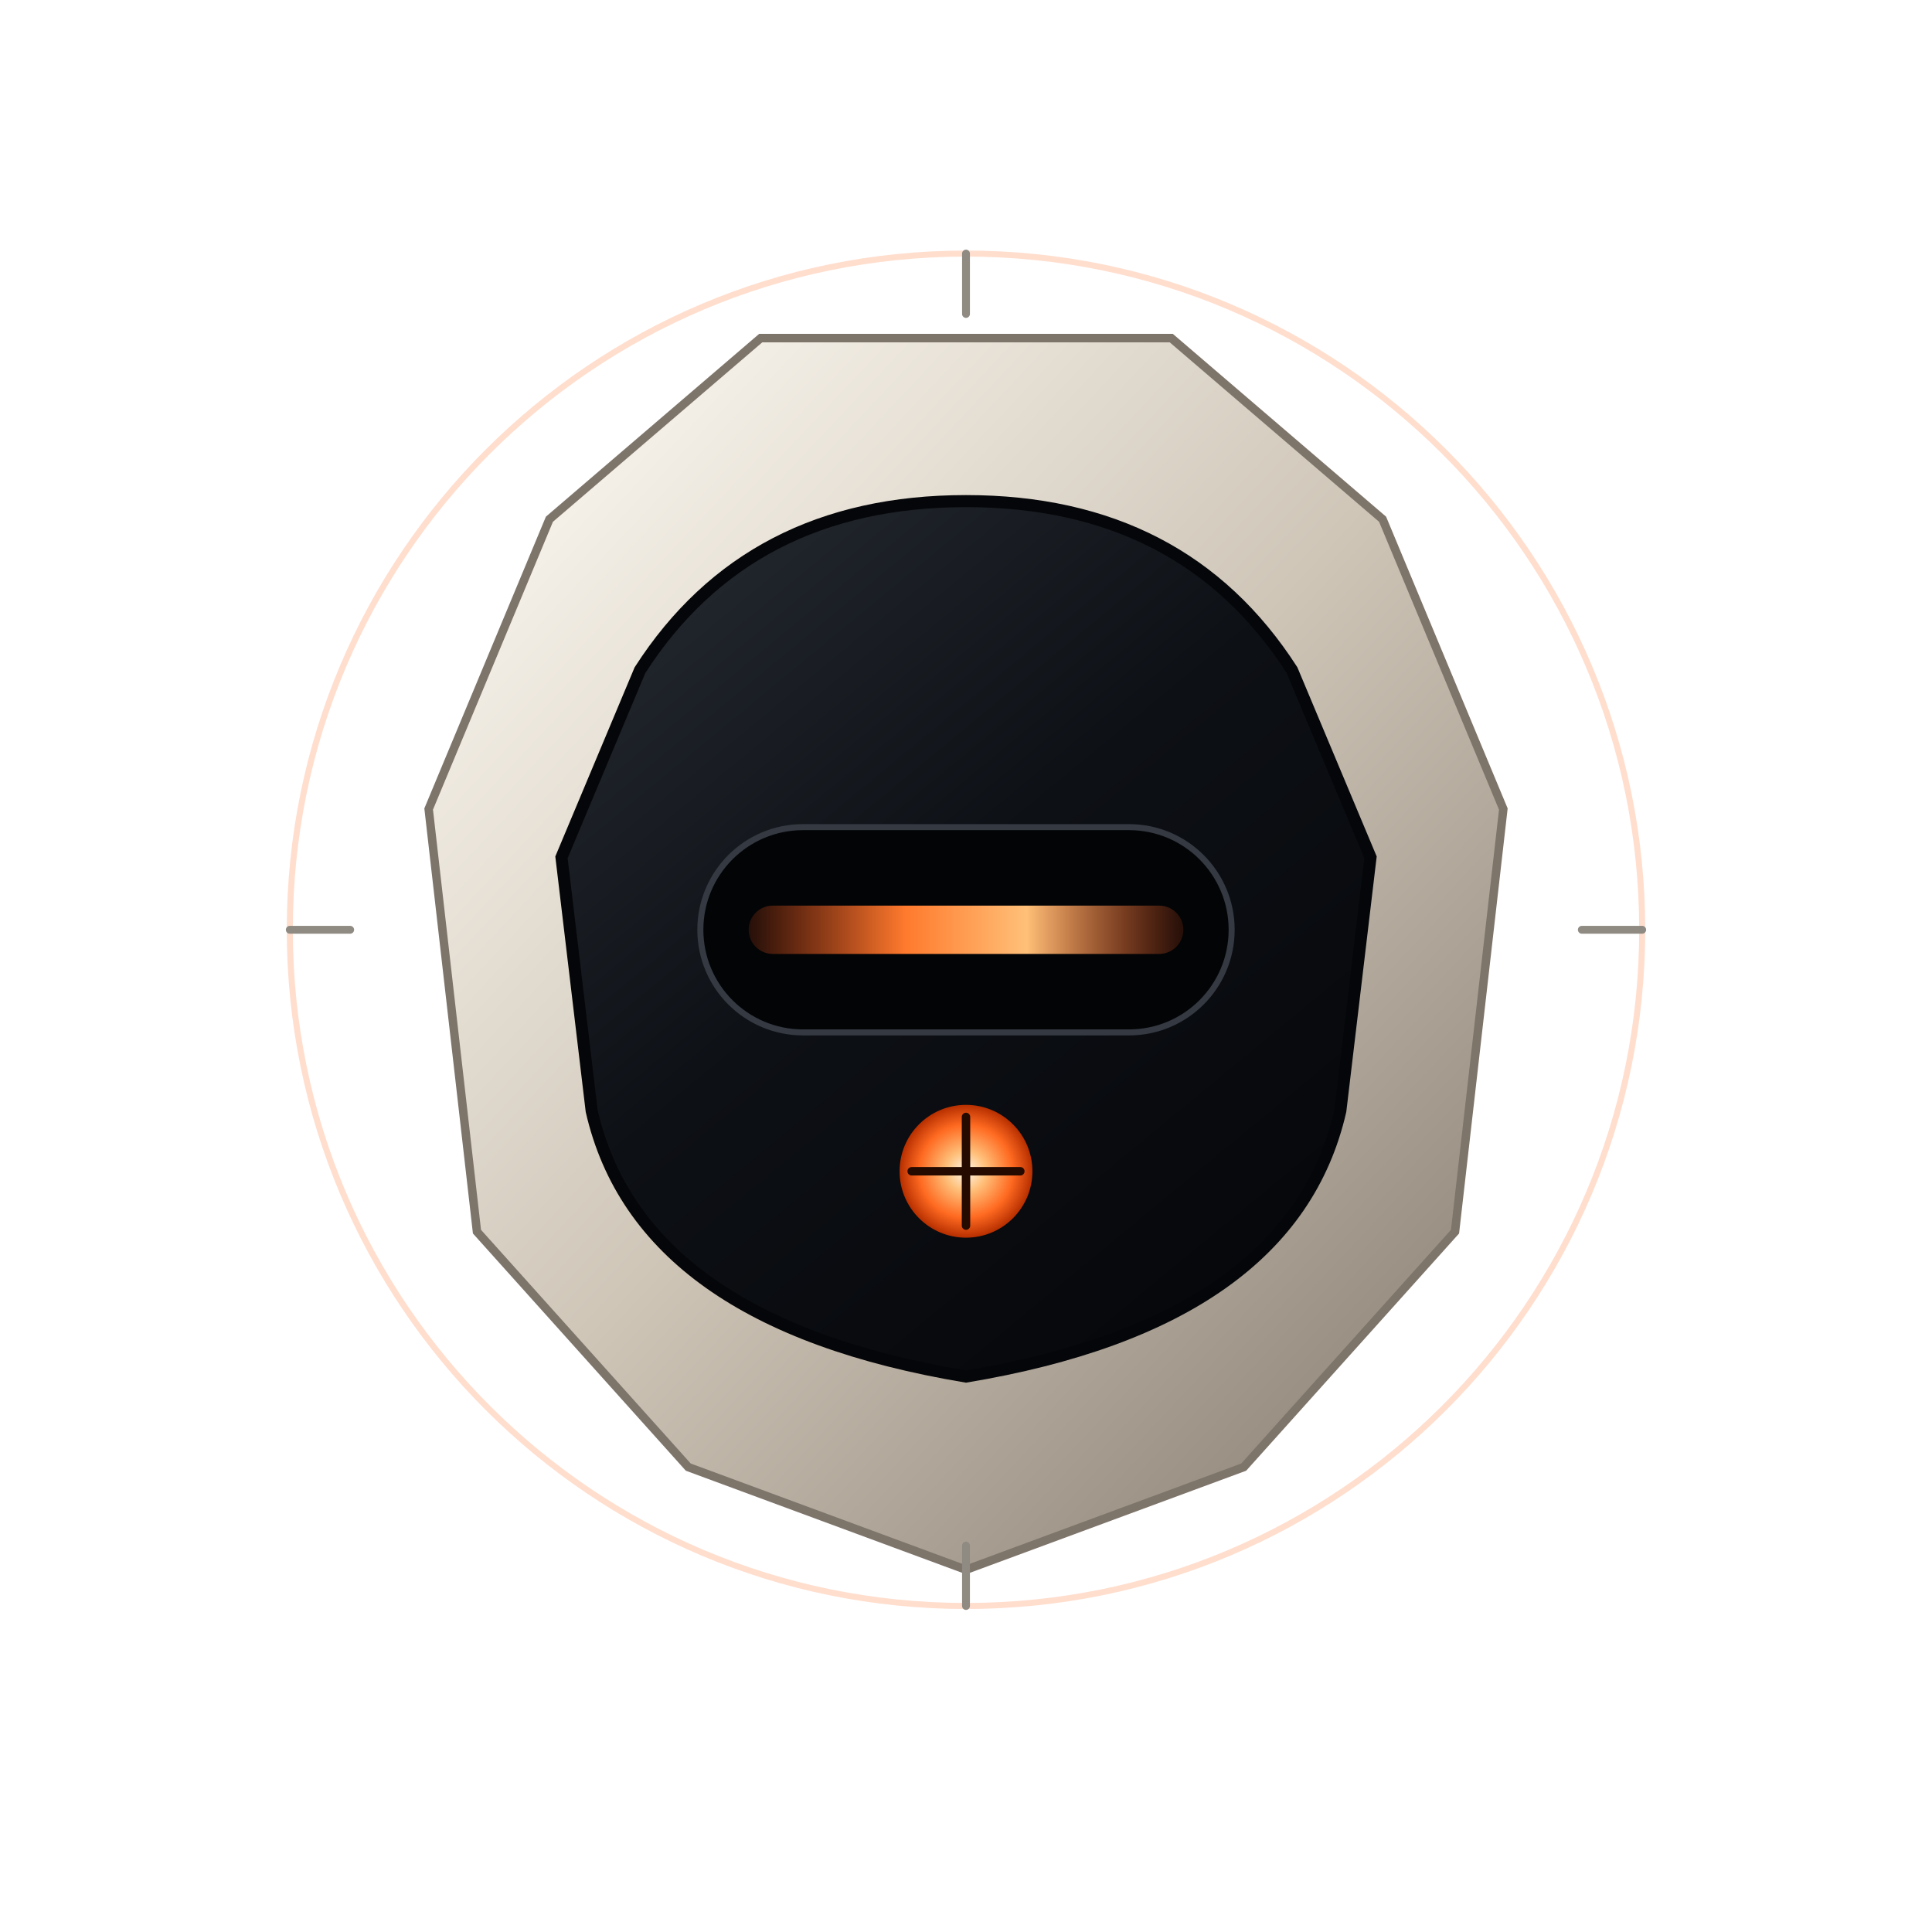
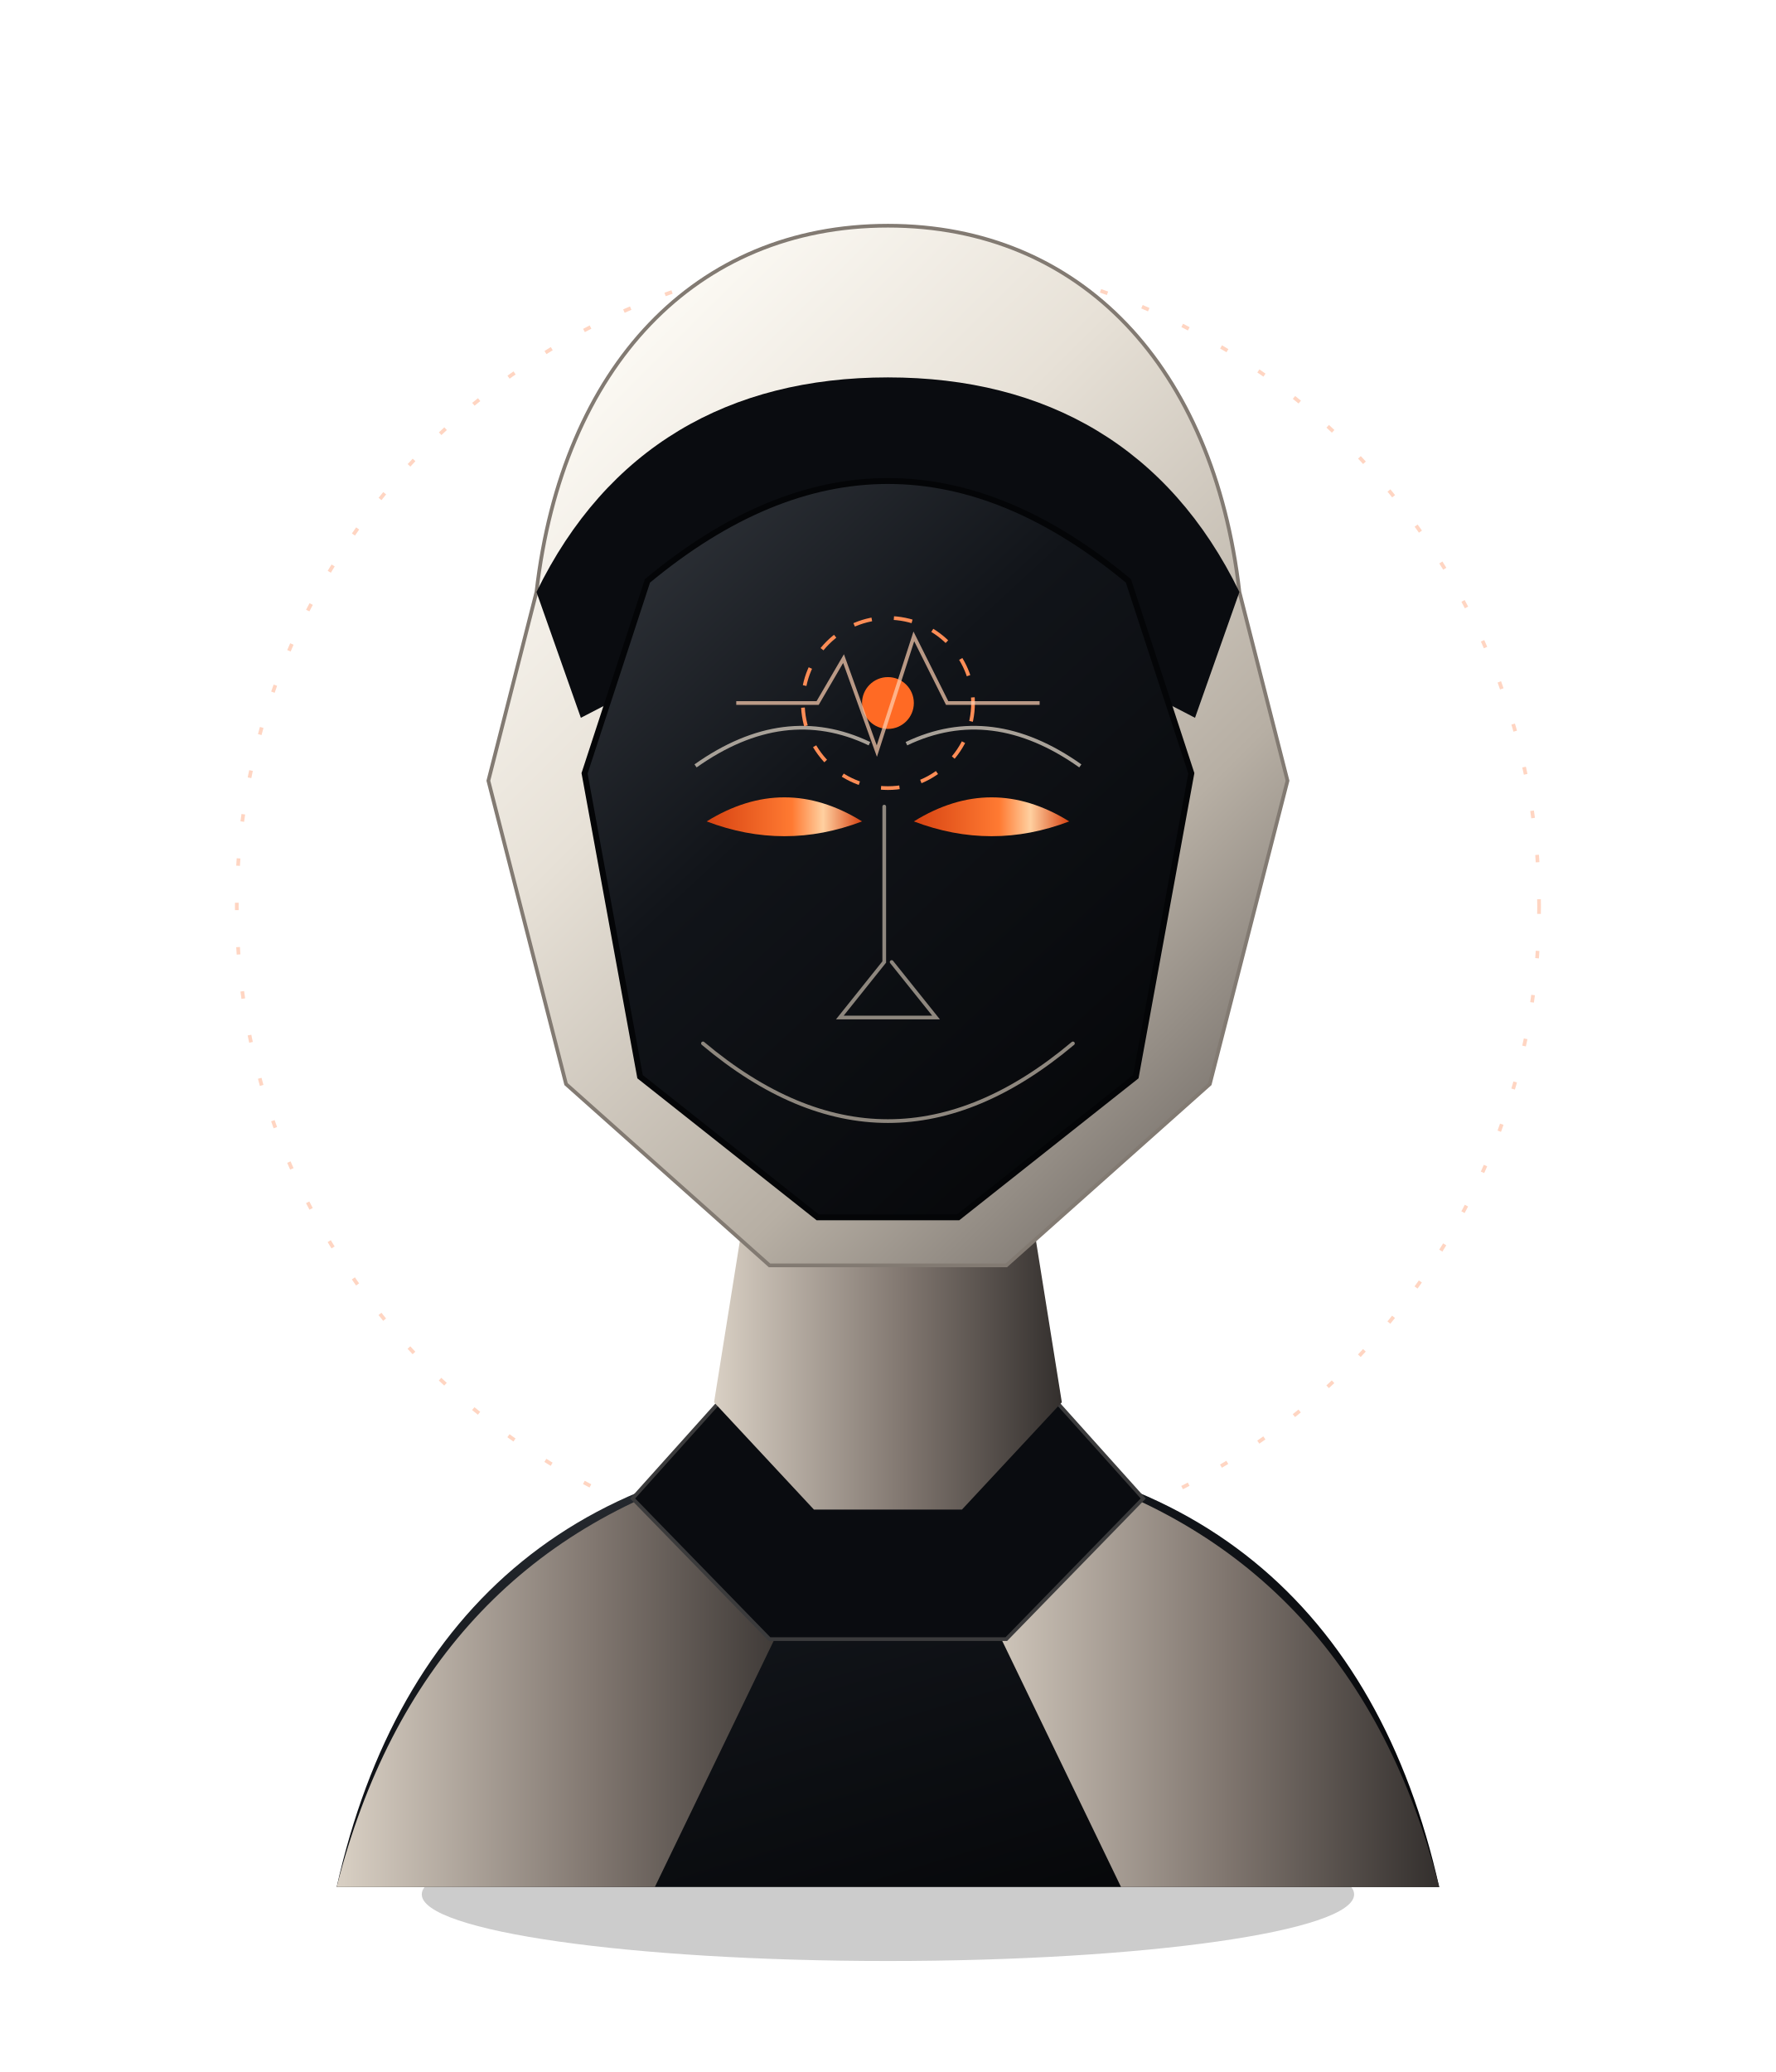
- <svg xmlns="http://www.w3.org/2000/svg" viewBox="0 0 320 320" role="img" aria-labelledby="raeTitle raeDesc">
+ <svg xmlns="http://www.w3.org/2000/svg" viewBox="0 0 480 560" role="img" aria-labelledby="title desc">
  <defs>
-     <linearGradient id="shell" x1=".12" y1=".08" x2=".9" y2=".92">
-       <stop stop-color="#f8f4ec" />
-       <stop offset=".48" stop-color="#cfc6b8" />
-       <stop offset="1" stop-color="#8f8579" />
+     <linearGradient id="p" x1=".18" y1=".04" x2=".88" y2=".96">
+       <stop stop-color="#fffdf8" />
+       <stop offset=".34" stop-color="#e7e1d7" />
+       <stop offset=".72" stop-color="#b7afa4" />
+       <stop offset="1" stop-color="#716b66" />
    </linearGradient>
-     <linearGradient id="glass" x1=".12" x2=".88" y2="1">
-       <stop stop-color="#252a31" />
-       <stop offset=".45" stop-color="#0d1015" />
-       <stop offset="1" stop-color="#050609" />
+     <linearGradient id="g" x1=".12" y1="0" x2=".88" y2="1">
+       <stop stop-color="#30343a" />
+       <stop offset=".38" stop-color="#111419" />
+       <stop offset="1" stop-color="#050608" />
    </linearGradient>
-     <linearGradient id="signal">
-       <stop stop-color="#ff5a1f" stop-opacity=".14" />
-       <stop offset=".36" stop-color="#ff7a2d" />
-       <stop offset=".64" stop-color="#ffc078" />
-       <stop offset="1" stop-color="#ff5a1f" stop-opacity=".14" />
+     <linearGradient id="m">
+       <stop stop-color="#d9d0c4" />
+       <stop offset=".55" stop-color="#80766f" />
+       <stop offset="1" stop-color="#332f2d" />
    </linearGradient>
-     <radialGradient id="core">
-       <stop stop-color="#fff7e9" />
-       <stop offset=".3" stop-color="#ffc07a" />
-       <stop offset=".7" stop-color="#ff6a21" />
-       <stop offset="1" stop-color="#b72f00" />
-     </radialGradient>
+     <linearGradient id="a">
+       <stop stop-color="#d74312" />
+       <stop offset=".55" stop-color="#ff7a32" />
+       <stop offset=".75" stop-color="#ffd0a0" />
+       <stop offset="1" stop-color="#d74312" />
+     </linearGradient>
  </defs>
-   <circle cx="160" cy="154" r="112" fill="none" stroke="#ff6a21" stroke-opacity=".22" />
-   <path d="M91 86 126 56h68l35 30 20 48-8 70-35 39-46 17-46-17-35-39-8-70Z" fill="url(#shell)" stroke="#7d746a" stroke-width="1.4" />
-   <path d="M106 111q18-28 54-28t54 28l13 31-5 42q-8 35-62 44-54-9-62-44l-5-42Z" fill="url(#glass)" stroke="#050609" stroke-width="2" />
-   <rect x="116" y="137" width="88" height="34" rx="17" fill="#030406" stroke="#343942" />
-   <rect x="124" y="150" width="72" height="8" rx="4" fill="url(#signal)" />
-   <circle cx="160" cy="194" r="11" fill="url(#core)" />
-   <path d="M151 194h18M160 185v18" fill="none" stroke="#250a00" stroke-width="1.4" stroke-linecap="round" />
-   <path d="M160 42v10M160 256v10M48 154h10M262 154h10" fill="none" stroke="#8f8a82" stroke-width="1.3" stroke-linecap="round" />
+   <ellipse cx="240" cy="512" rx="126" ry="18" fill="#000" opacity=".2" />
+   <circle cx="240" cy="245" r="176" fill="none" stroke="#ff6a24" stroke-opacity=".28" stroke-dasharray="2 10" />
+   <path d="M91 510c17-76 67-119 149-119s132 43 149 119H91Z" fill="url(#g)" />
+   <path d="M91 510c15-59 50-97 104-113l24 26-42 87H91Z" fill="url(#m)" />
+   <path d="M389 510c-15-59-50-97-104-113l-24 26 42 87h86Z" fill="url(#m)" />
+   <path d="M171 405l35-39h68l35 39-37 38h-64Z" fill="#0a0c10" stroke="#3b3b3c" />
+   <path d="M205 304h70l12 75-27 29h-40l-27-29Z" fill="url(#m)" />
+   <path d="M145 160c7-61 43-99 95-99s88 38 95 99l13 51-21 82-55 49h-64l-55-49-21-82Z" fill="url(#p)" stroke="#827a72" />
+   <path d="M145 160c19-39 52-58 95-58s76 19 95 58l-12 34-83-43-83 43Z" fill="#0a0c10" />
+   <path d="M175 157q65-54 130 0l17 52-15 82-48 38h-38l-48-38-15-82Z" fill="url(#g)" stroke="#040507" stroke-width="1.6" />
+   <path d="M188 207q24-17 47-6M245 201q23-11 47 6" fill="none" stroke="#a8a198" />
+   <path d="M191 222q21-13 42 0-21 8-42 0Z" fill="url(#a)" />
+   <path d="M247 222q21-13 42 0-21 8-42 0Z" fill="url(#a)" />
+   <path d="M239 218v42l-12 15h26l-12-15M190 282q50 42 100 0" fill="none" stroke="#8e877e" stroke-linecap="round" />
+   <circle cx="240" cy="190" r="23" fill="none" stroke="#ff8d56" stroke-dasharray="5 6" />
+   <circle cx="240" cy="190" r="7" fill="#ff6a24" />
+   <path d="M199 190h22l7-12 9 25 10-31 9 18h25" fill="none" stroke="#ffd0b2" stroke-opacity=".7" />
</svg>
